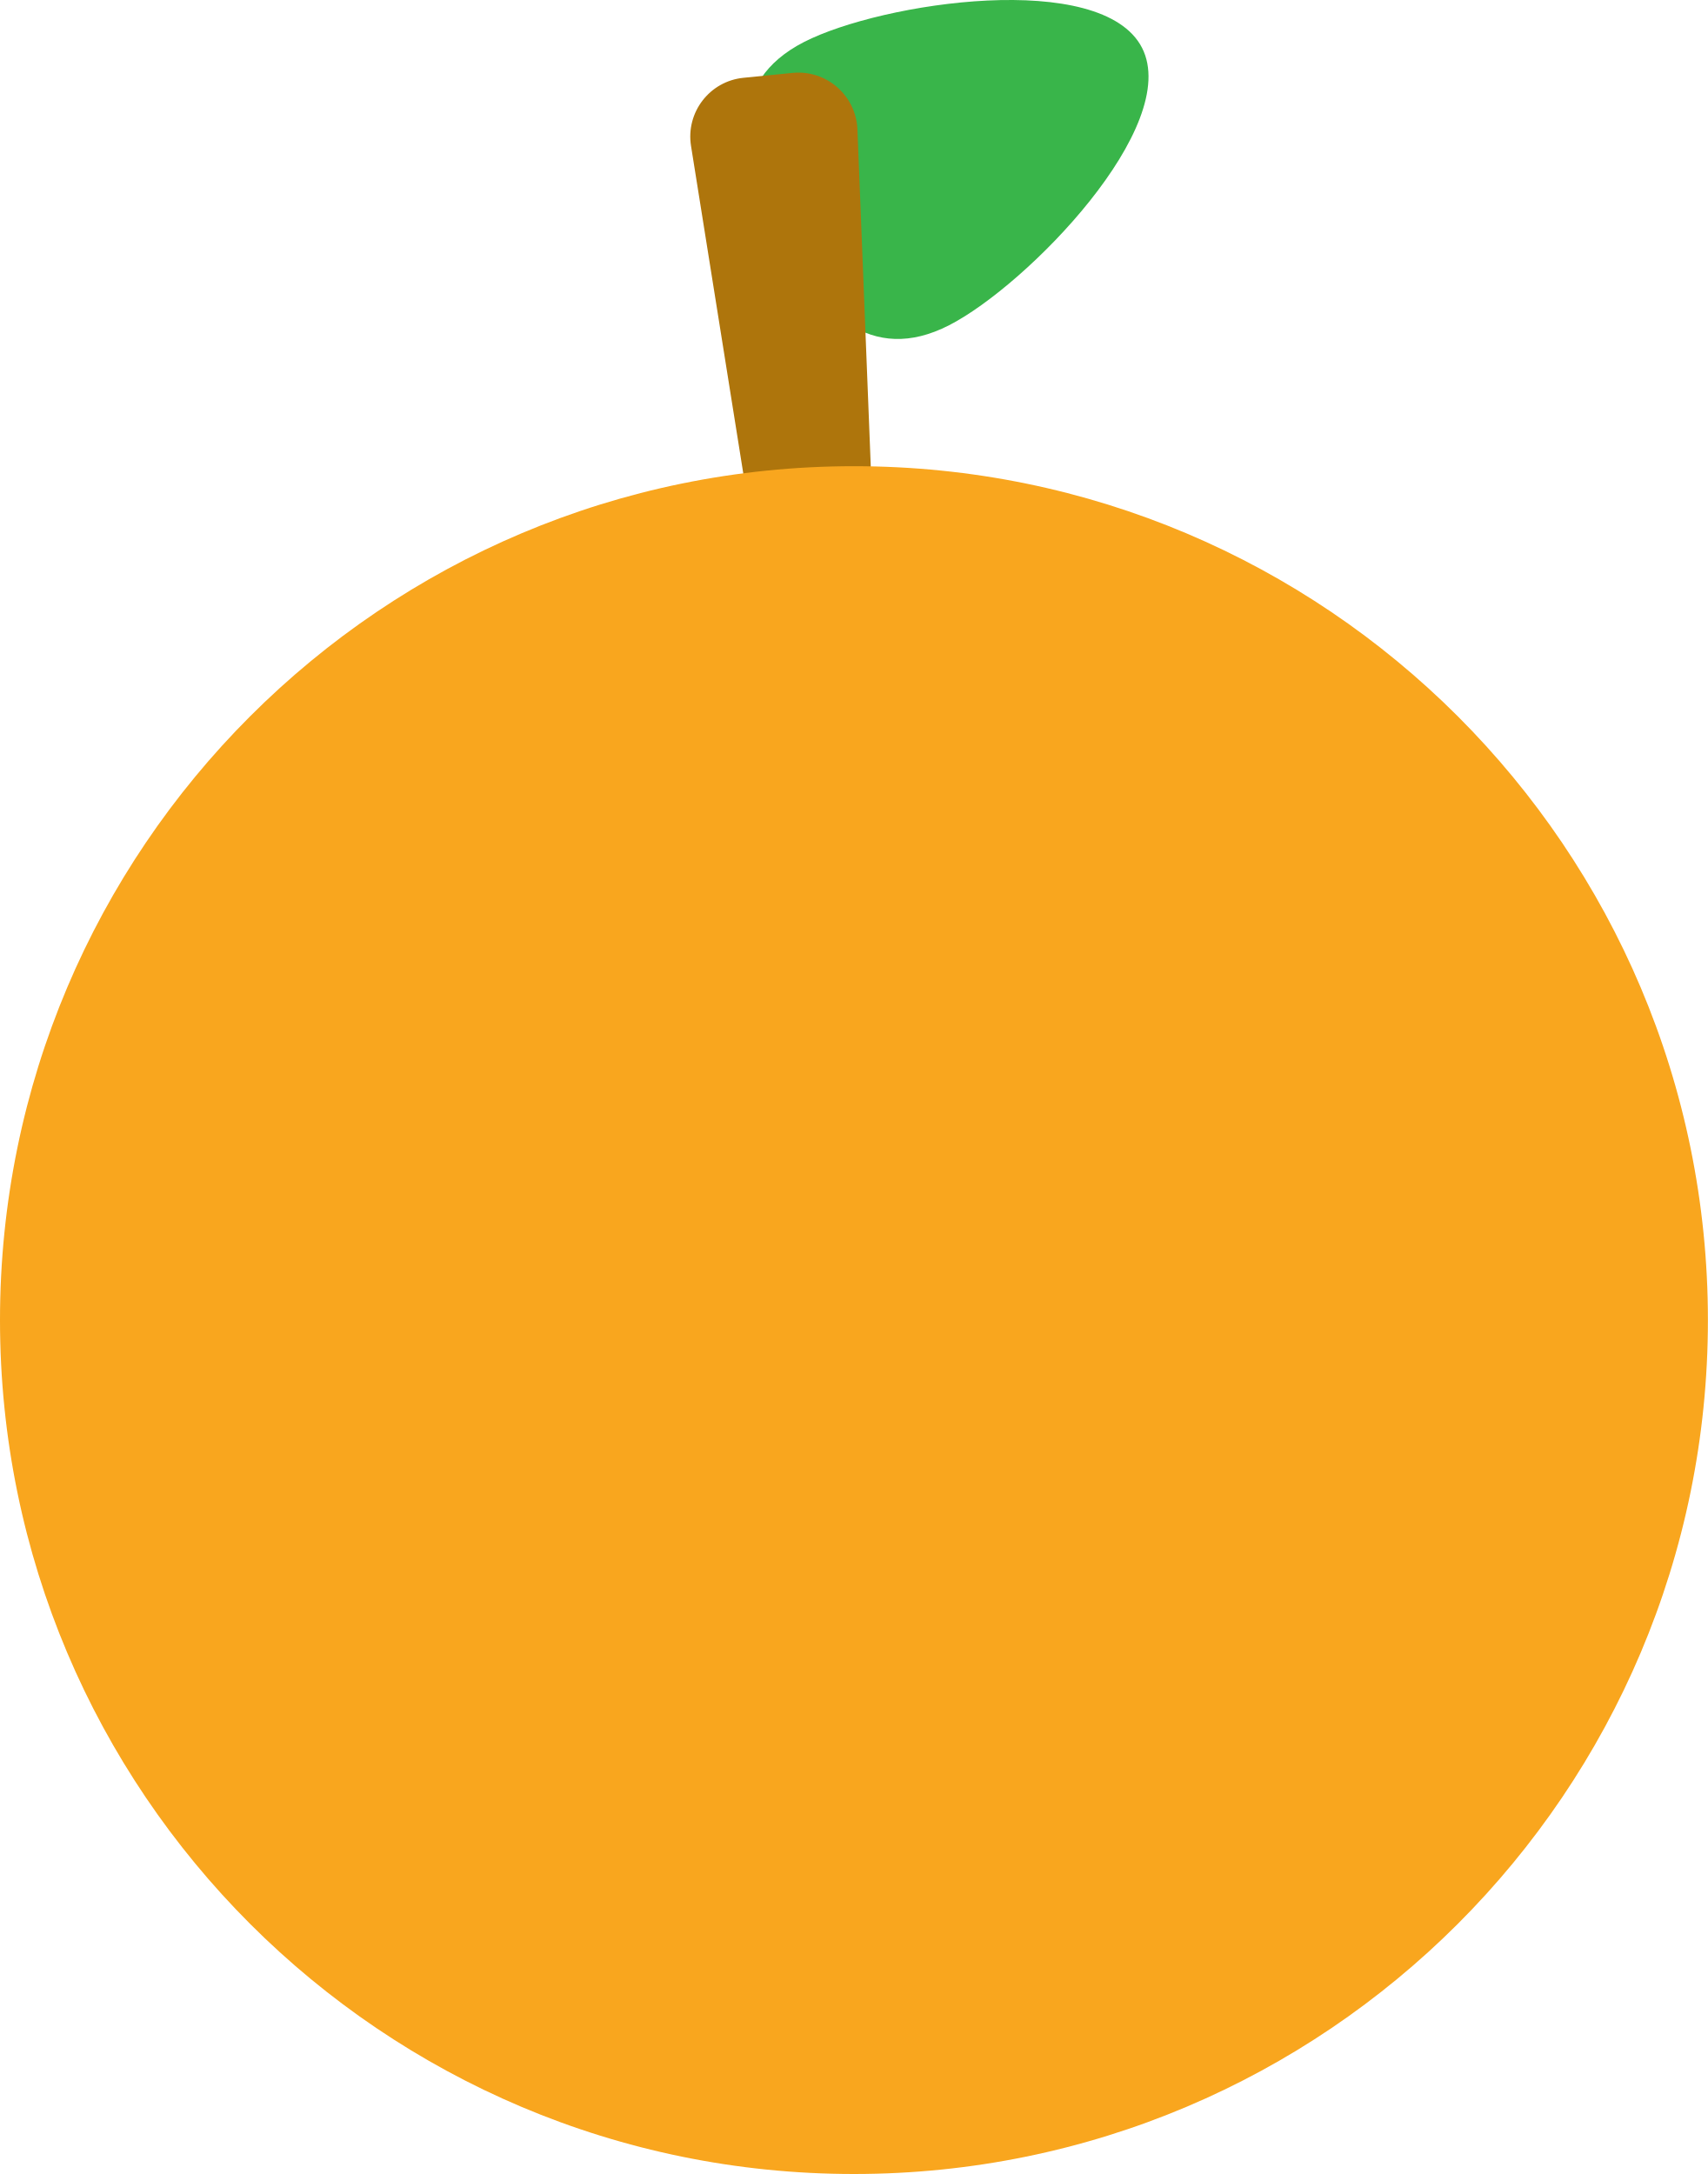
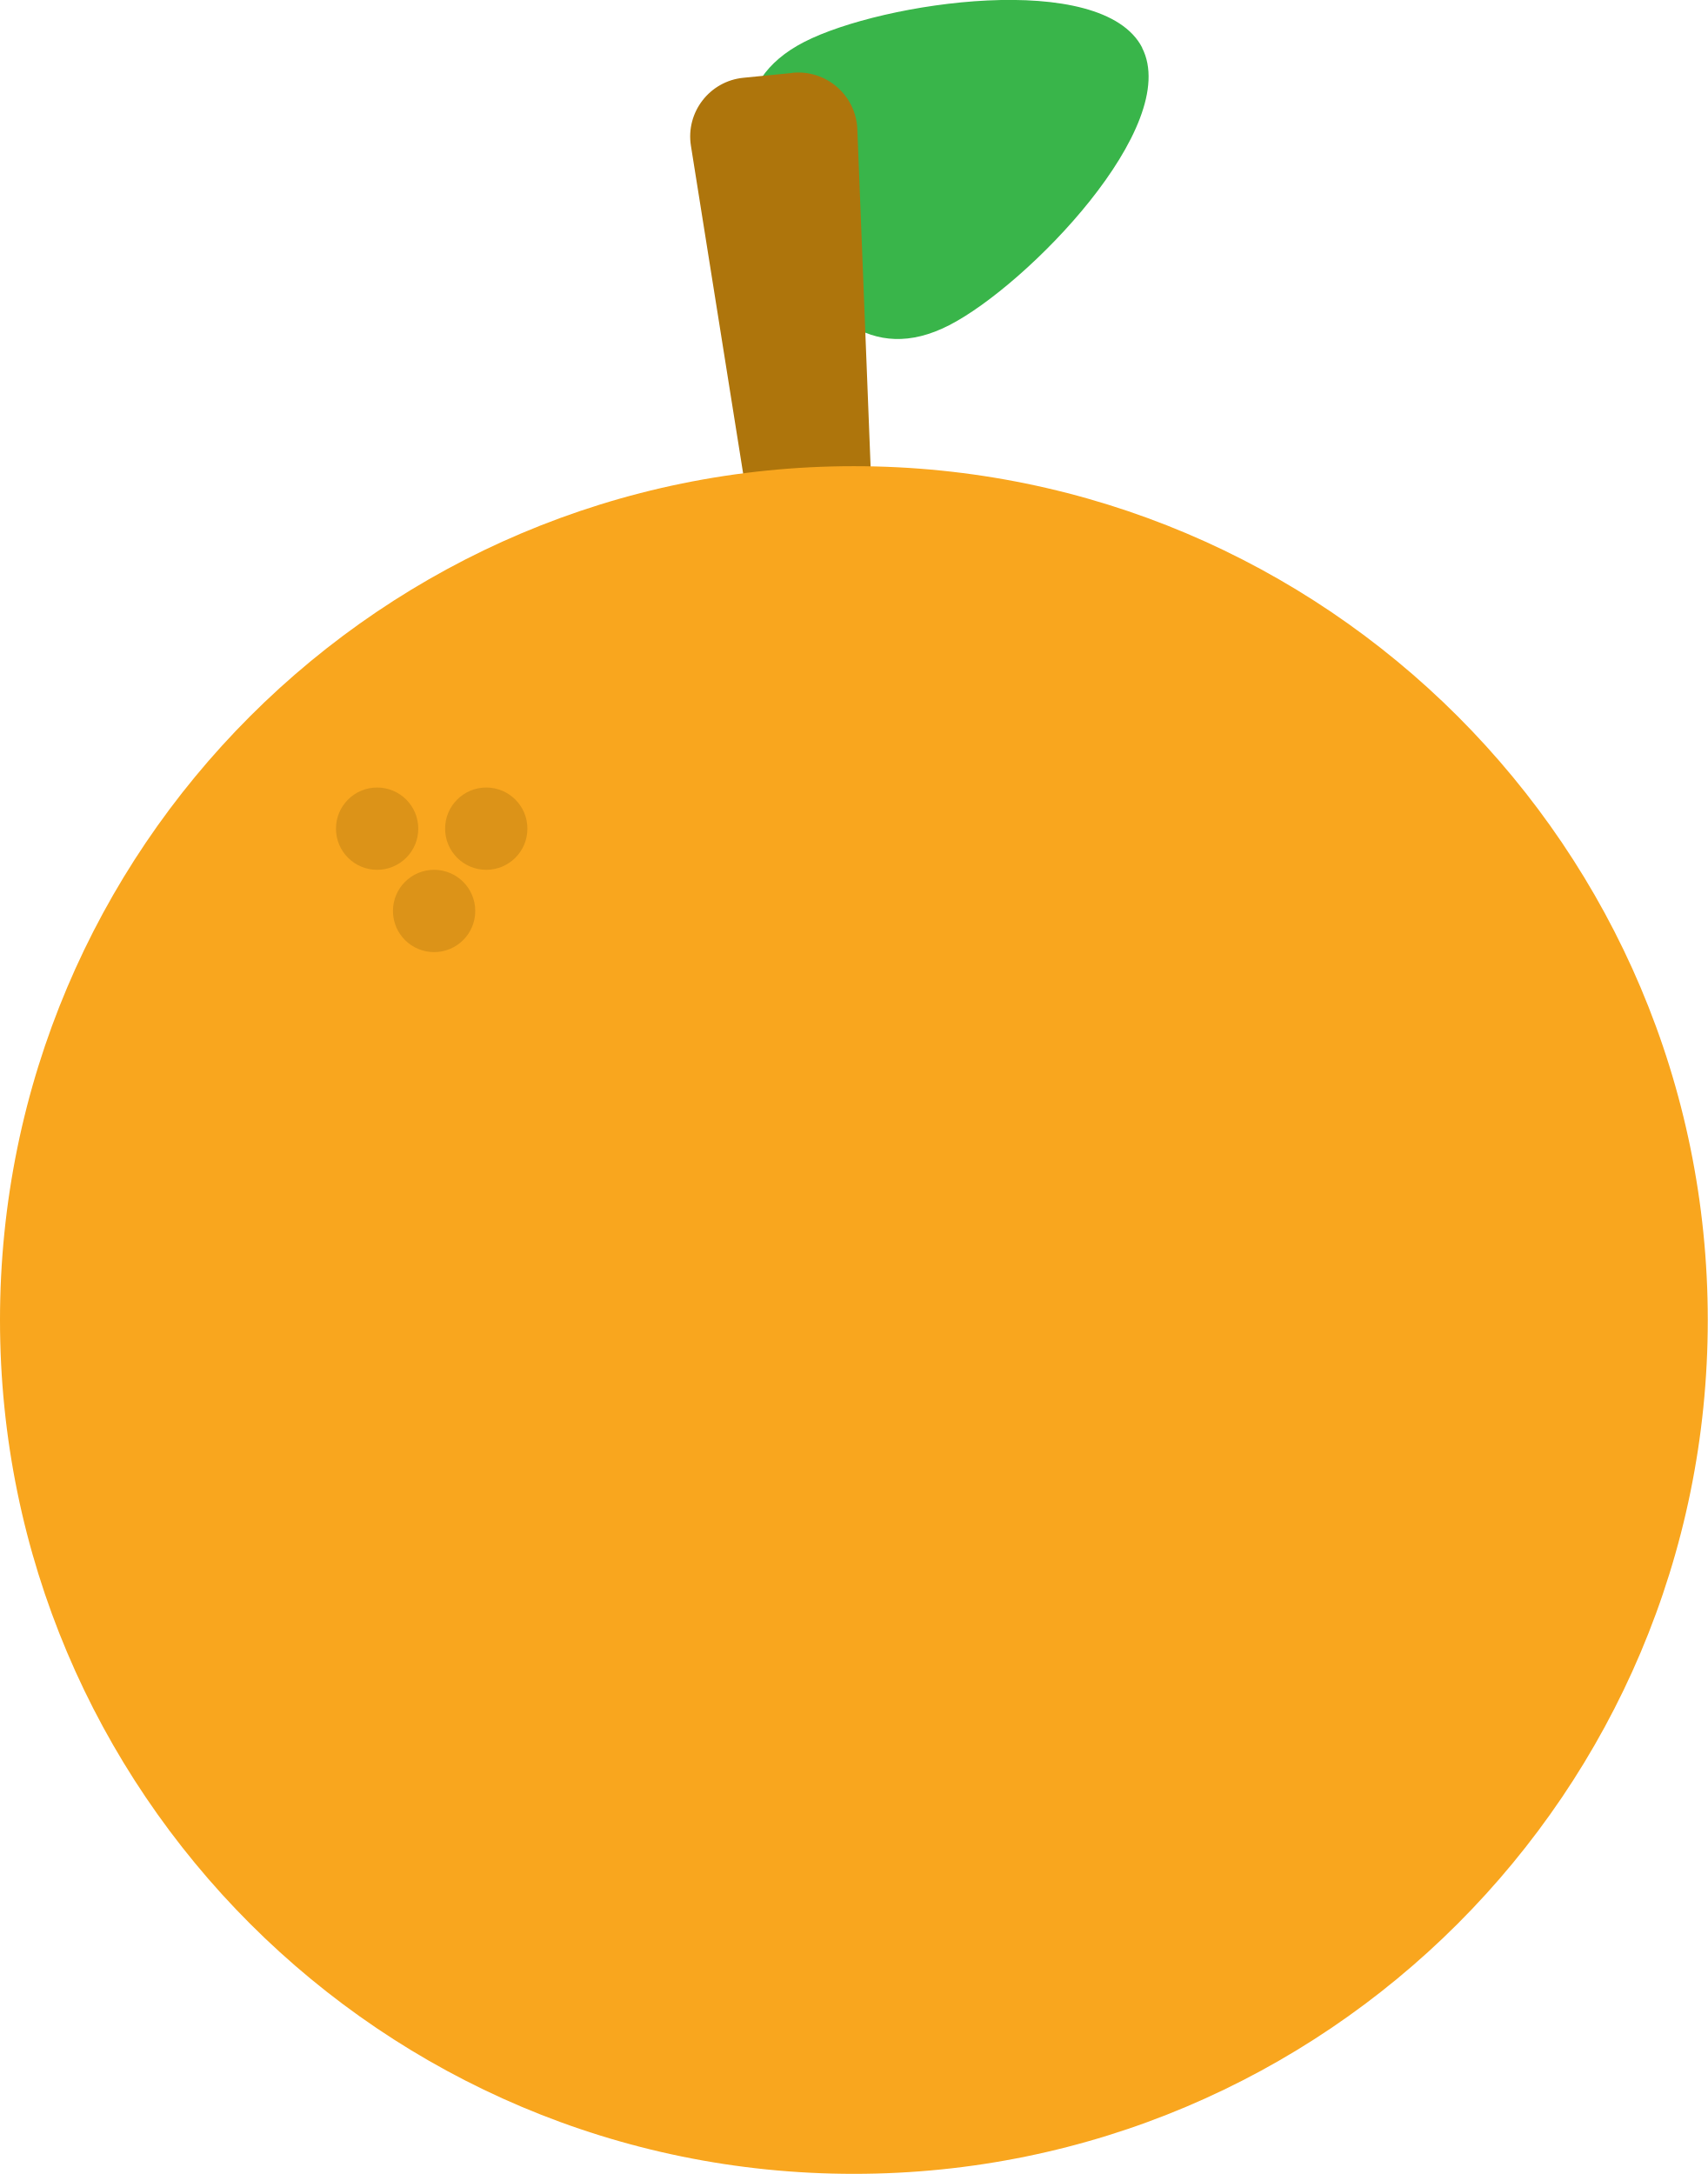
- <svg xmlns="http://www.w3.org/2000/svg" id="Layer_1" data-name="Layer 1" viewBox="0 0 146.85 186.95">
+ <svg xmlns="http://www.w3.org/2000/svg" id="orange" viewBox="0 0 113.3 144.24">
  <defs>
    <style>
      .cls-1 {
        fill: #ae750c;
      }

      .cls-2 {
+         fill: #dc9318;
+       }
+ 
+       .cls-3 {
        fill: #f9a61e;
      }

-       .cls-3 {
+       .cls-4 {
        fill: #39b54a;
      }
    </style>
  </defs>
  <g id="stem">
-     <path class="cls-3" d="M98.2,4.11c3.44,6.73-9.87,20.42-16.59,23.86s-11.33-1.09-14.77-7.81-4.42-13.11,2.3-16.55c6.73-3.44,25.62-6.23,29.06.5Z" />
-     <path class="cls-1" d="M68.14,6.27l-4.21.42c-2.91.29-4.97,2.97-4.51,5.86l5.62,35.22c.39,2.47,2.52,4.28,5.02,4.28h0c2.89,0,5.19-2.4,5.08-5.28l-1.41-35.64c-.12-2.92-2.67-5.15-5.58-4.86Z" />
+     <path class="cls-4" d="M75.77,3.17c2.66,5.19-7.61,15.75-12.8,18.41s-8.74-.84-11.39-6.03-3.41-10.11,1.78-12.77,19.76-4.8,22.42.39Z" />
+     <path class="cls-1" d="M52.57,4.84l-3.25.32c-2.24.22-3.84,2.29-3.48,4.52l4.33,27.18c.3,1.9,1.94,3.3,3.87,3.3h0c2.23,0,4.01-1.85,3.92-4.08l-1.08-27.5c-.09-2.26-2.06-3.97-4.31-3.75Z" />
  </g>
-   <circle id="base" class="cls-2" cx="73.43" cy="113.52" r="73.43" />
+   <circle id="base" class="cls-3" cx="56.65" cy="87.58" r="56.65" />
+   <g id="dots">
+     <circle class="cls-2" cx="32.26" cy="54.98" r="2.73" />
+     <circle class="cls-2" cx="25.02" cy="54.98" r="2.73" />
+     <circle class="cls-2" cx="28.8" cy="60.44" r="2.73" />
+   </g>
</svg>
